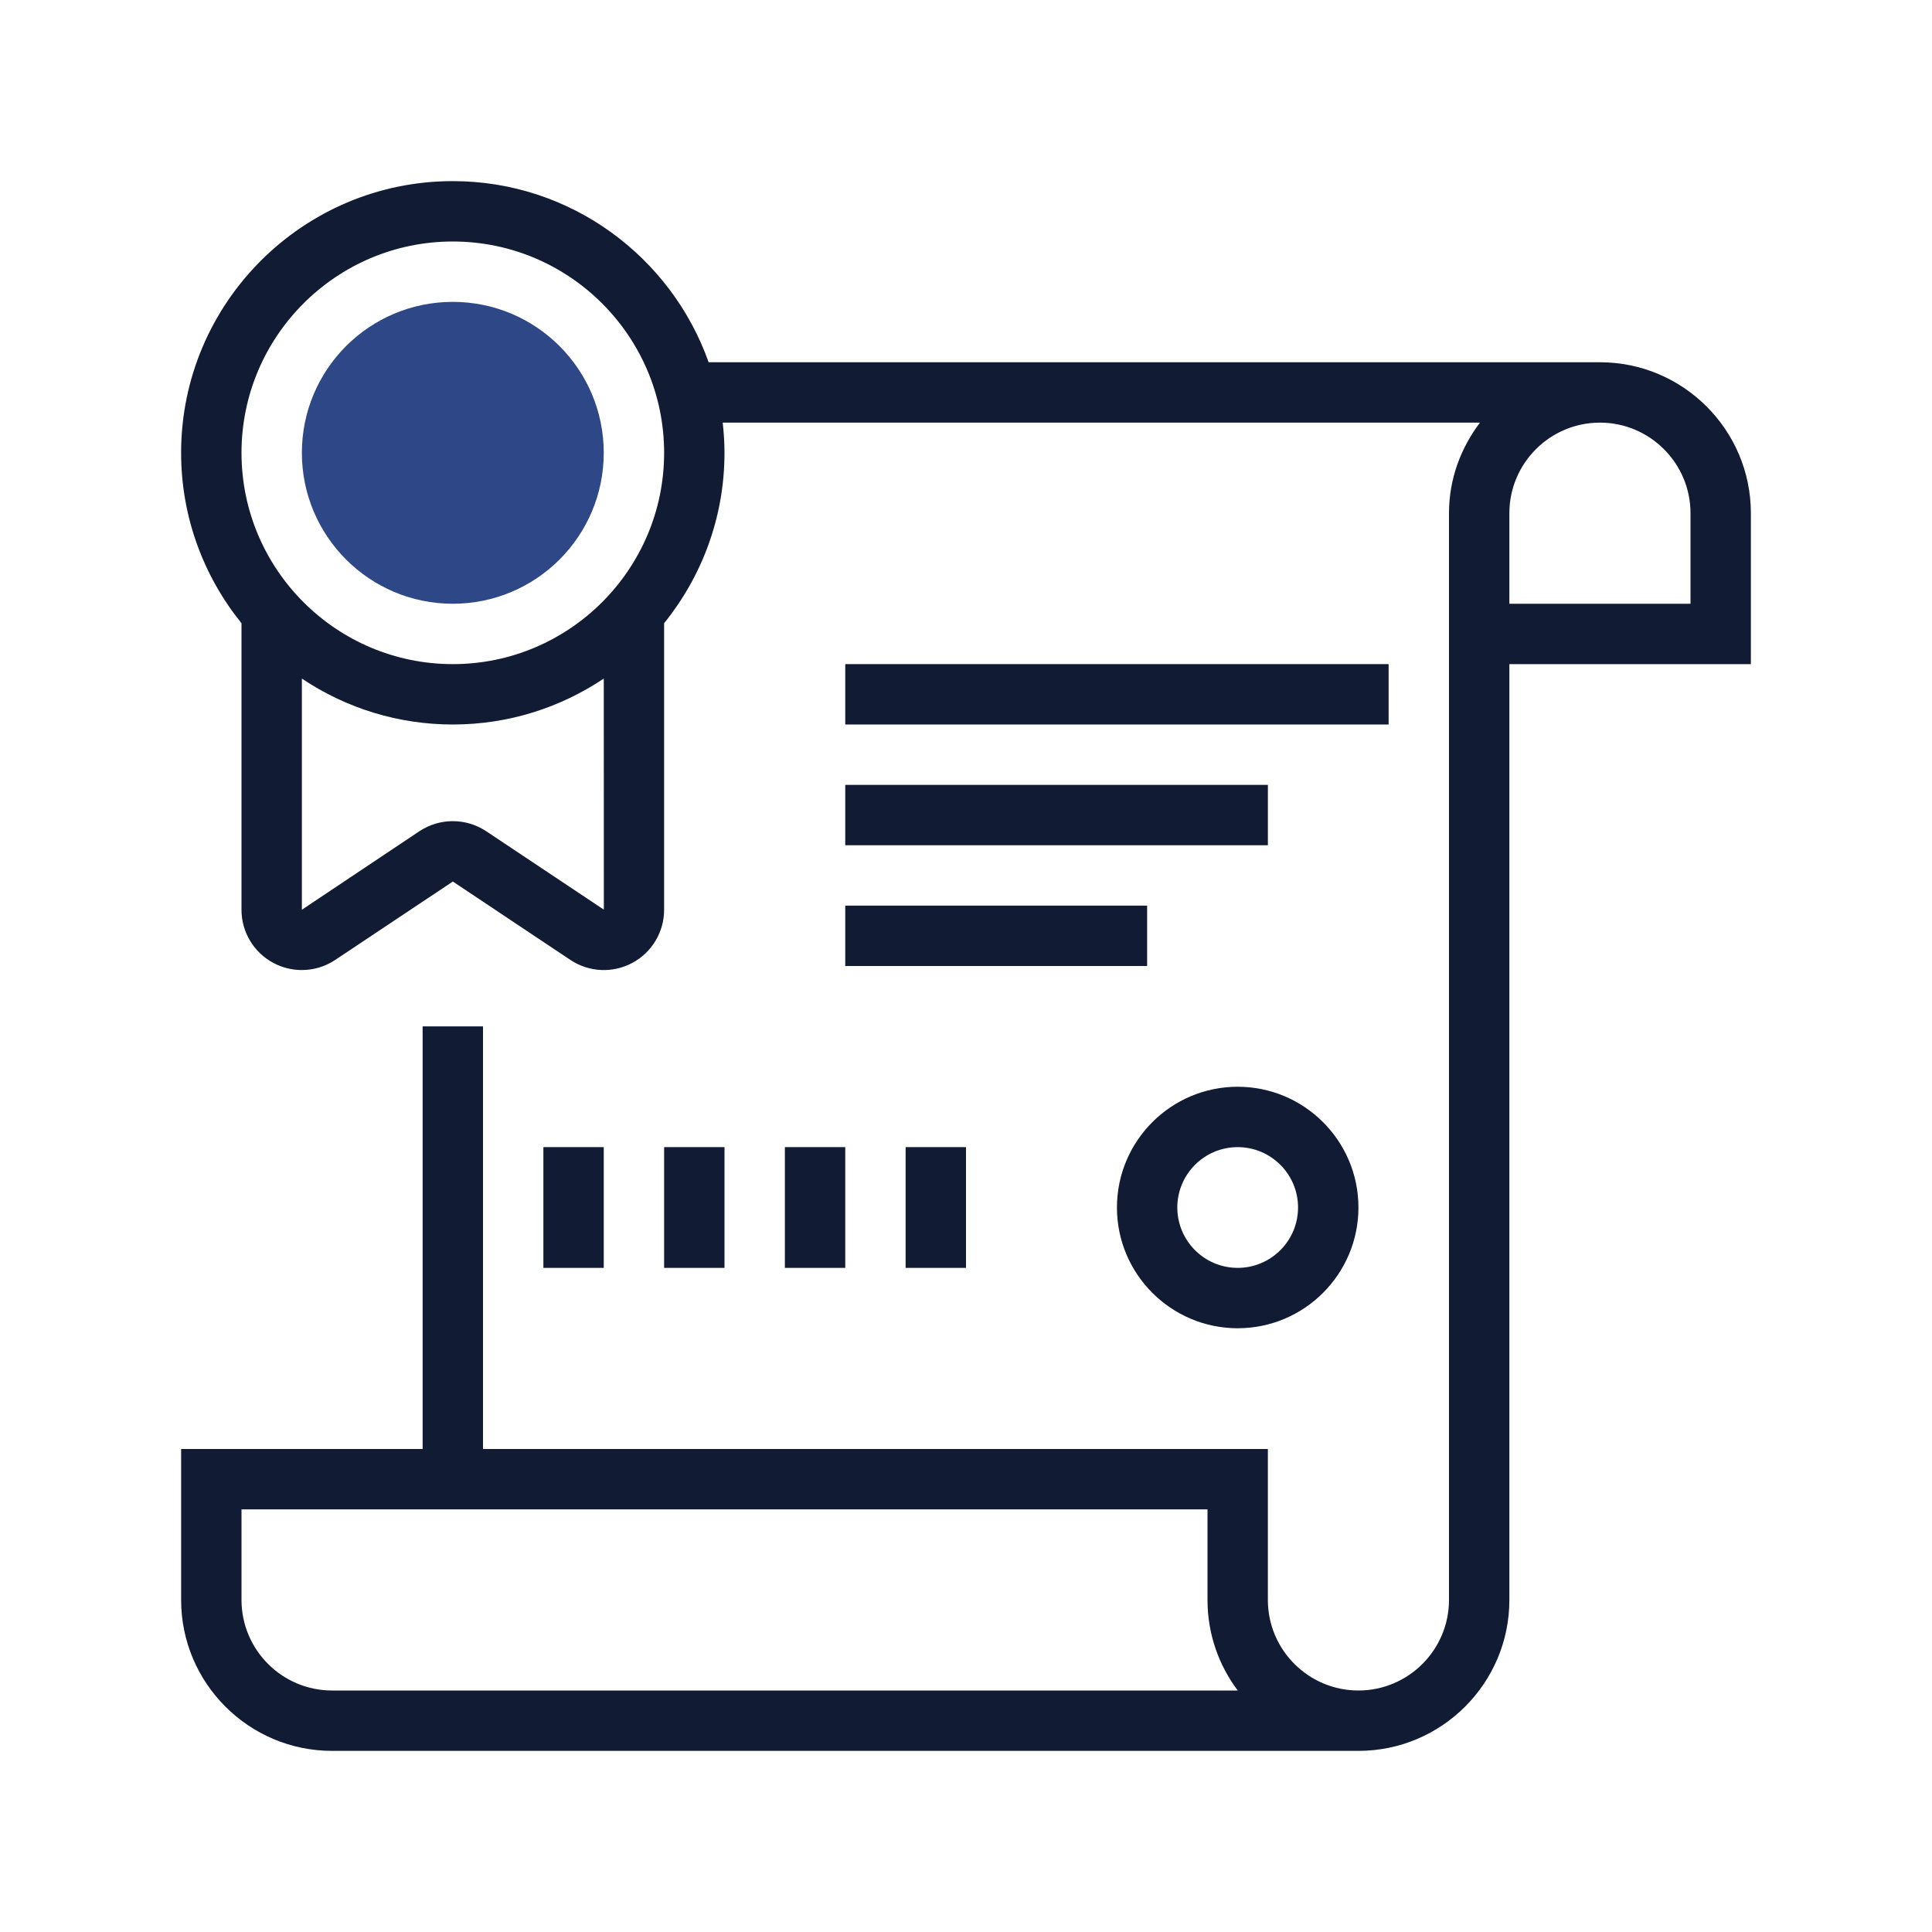
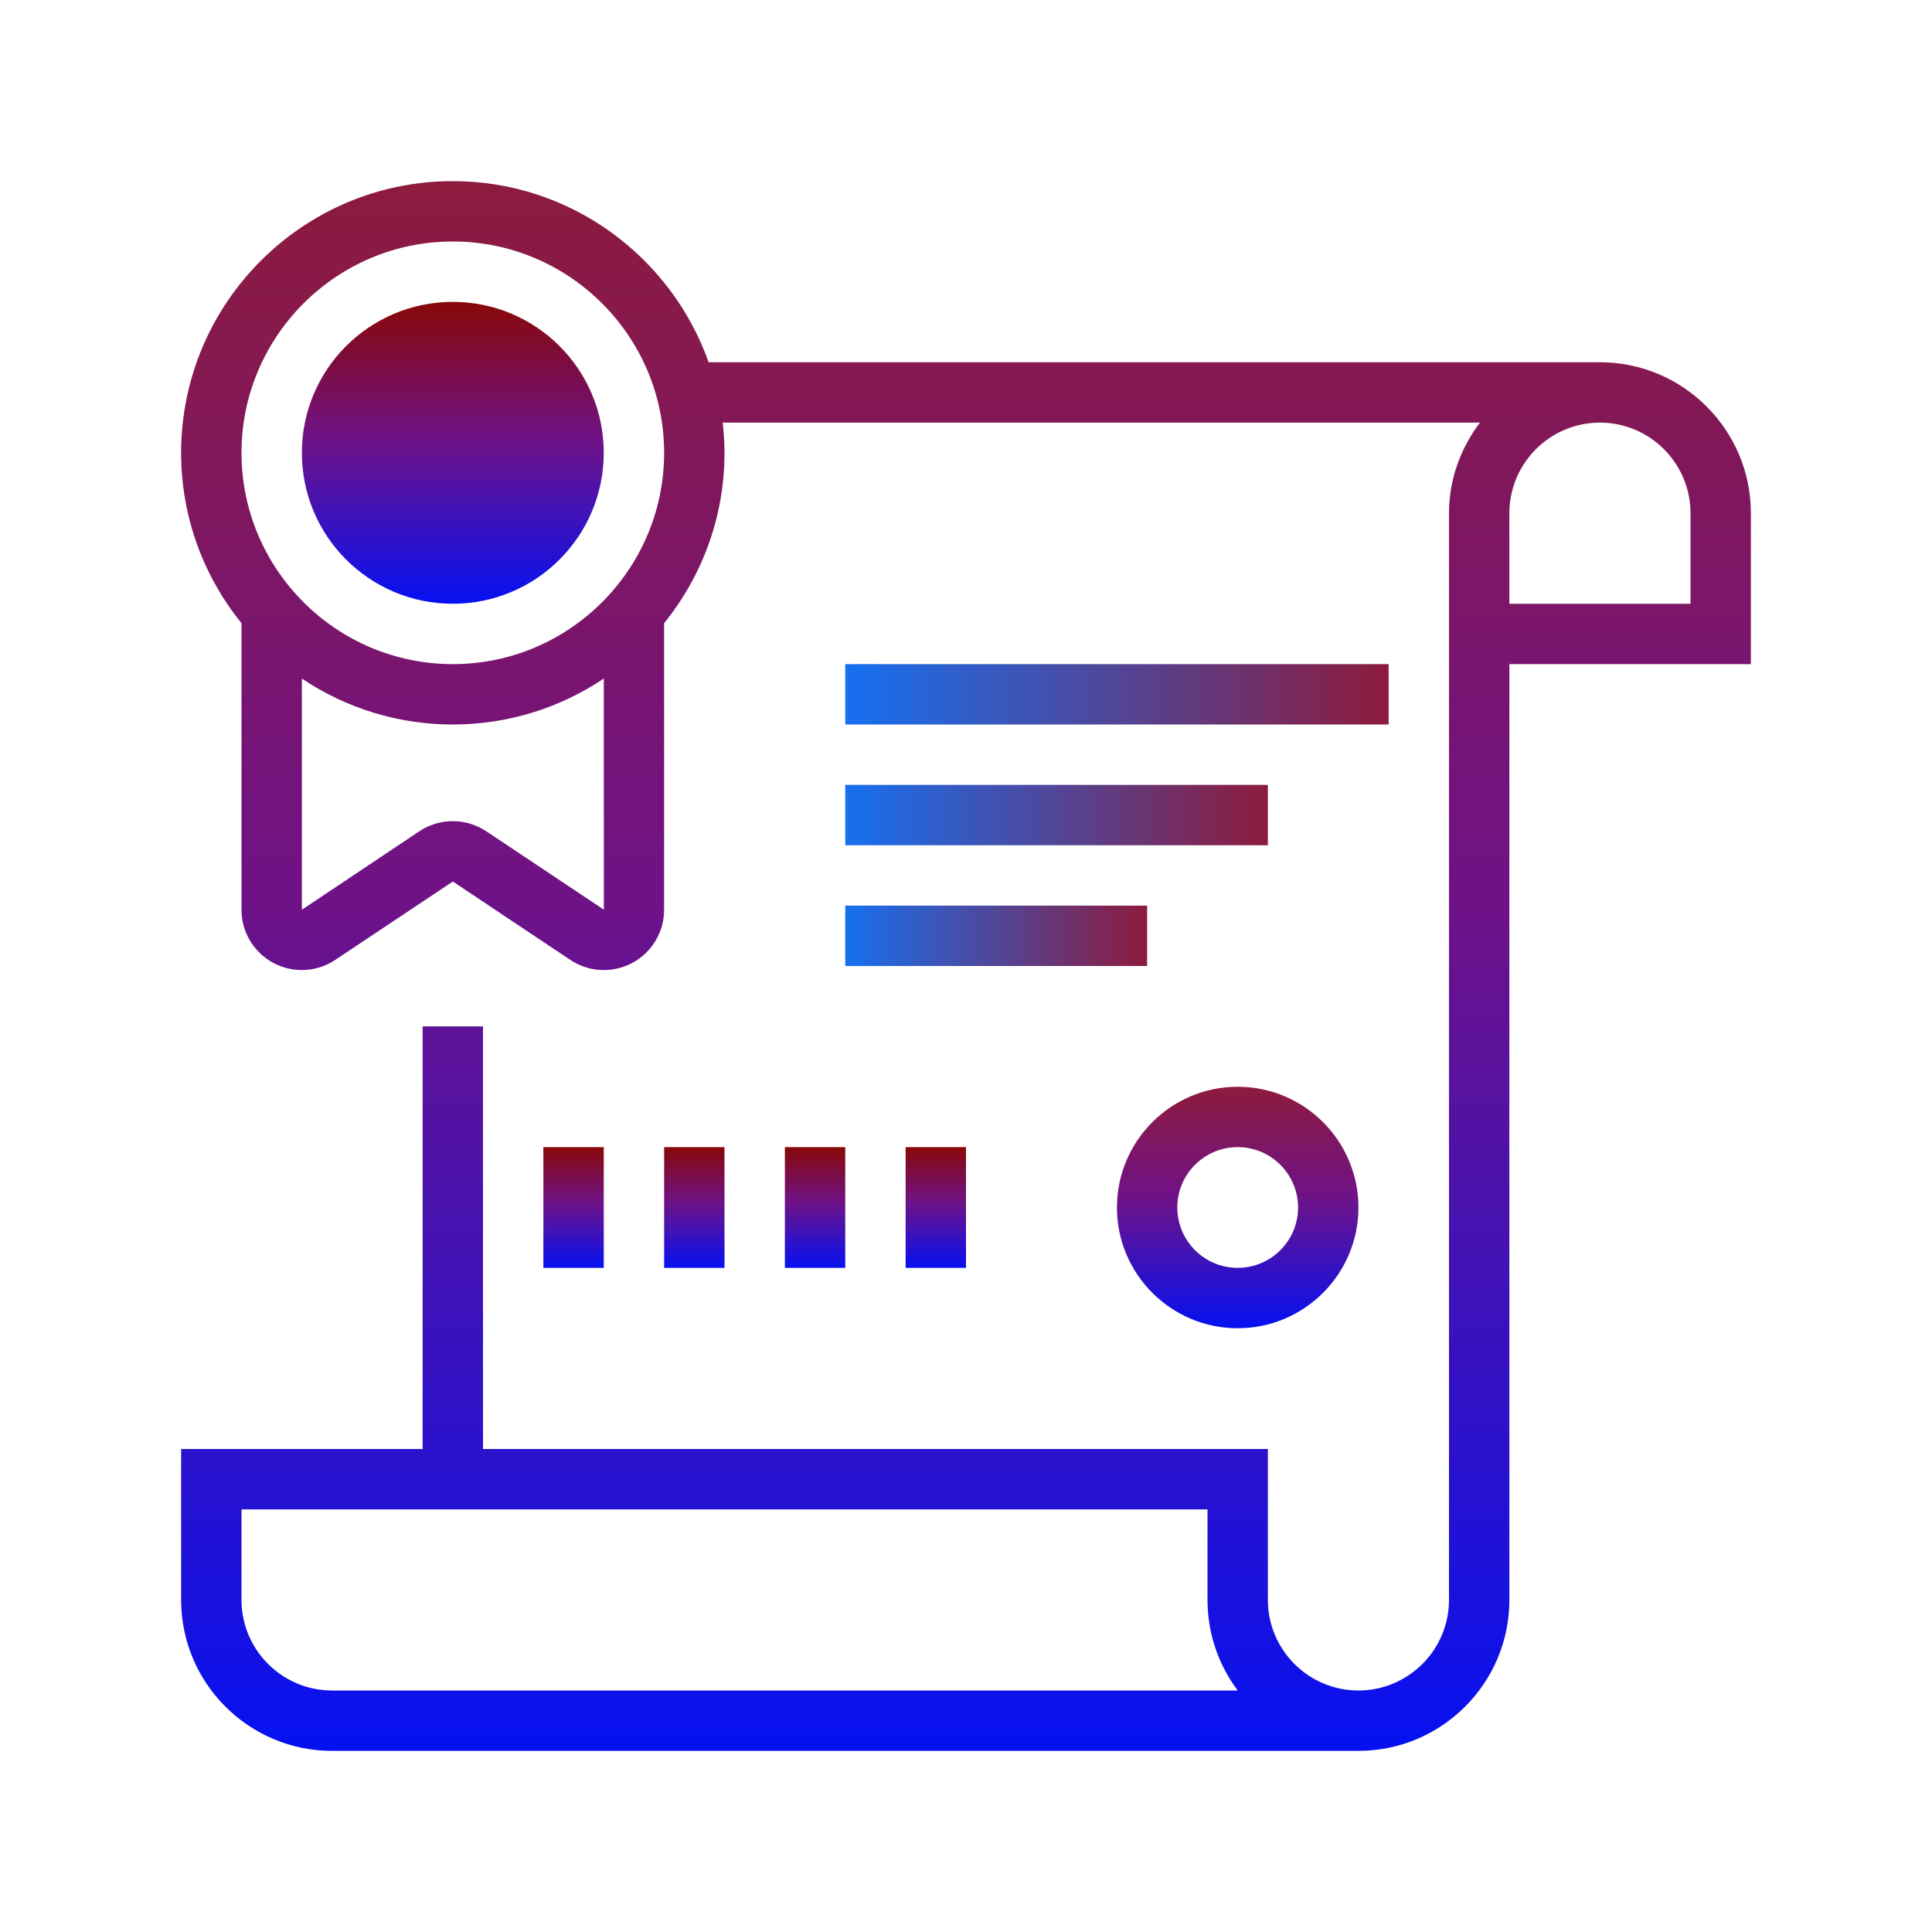
- <svg xmlns="http://www.w3.org/2000/svg" width="64" height="64" viewBox="0 0 172 172">
+ <svg xmlns="http://www.w3.org/2000/svg" width="172px" height="172px" viewBox="0 0 172 172" version="1.1">
  <defs>
-     <linearGradient x1="86" y1="14.109" x2="86" y2="159.393" gradientUnits="userSpaceOnUse" id="a">
-       <stop offset="0" stop-color="#111b33" />
-       <stop offset="1" stop-color="#111b33" />
+     <linearGradient x1="0.5" y1="0" x2="0.5" y2="1" id="gradient_1">
+       <stop offset="0" stop-color="#8D1B3D" />
+       <stop offset="0.457" stop-color="#6F1287" />
+       <stop offset="1" stop-color="#0511F2" />
    </linearGradient>
-     <linearGradient x1="99.438" y1="14.109" x2="99.438" y2="159.393" gradientUnits="userSpaceOnUse" id="b">
-       <stop offset="0" stop-color="#111b33" />
-       <stop offset="1" stop-color="#111b33" />
+     <linearGradient x1="7.843971E-05" y1="0.5" x2="1" y2="0.5" id="gradient_2">
+       <stop offset="0" stop-color="#1670F0" />
+       <stop offset="1" stop-color="#8D1B3D" />
    </linearGradient>
-     <linearGradient x1="94.063" y1="14.109" x2="94.063" y2="159.393" gradientUnits="userSpaceOnUse" id="c">
-       <stop offset="0" stop-color="#111b33" />
-       <stop offset="1" stop-color="#111b33" />
-     </linearGradient>
-     <linearGradient x1="88.688" y1="14.109" x2="88.688" y2="159.393" gradientUnits="userSpaceOnUse" id="d">
-       <stop offset="0" stop-color="#111b33" />
-       <stop offset="1" stop-color="#111b33" />
-     </linearGradient>
-     <linearGradient x1="110.188" y1="14.109" x2="110.188" y2="159.393" gradientUnits="userSpaceOnUse" id="e">
-       <stop offset="0" stop-color="#111b33" />
-       <stop offset="1" stop-color="#111b33" />
-     </linearGradient>
-     <linearGradient x1="83.313" y1="14.109" x2="83.313" y2="159.393" gradientUnits="userSpaceOnUse" id="f">
-       <stop offset="0" stop-color="#111b33" />
-       <stop offset="1" stop-color="#111b33" />
-     </linearGradient>
-     <linearGradient x1="72.563" y1="14.109" x2="72.563" y2="159.393" gradientUnits="userSpaceOnUse" id="g">
-       <stop offset="0" stop-color="#111b33" />
-       <stop offset="1" stop-color="#111b33" />
-     </linearGradient>
-     <linearGradient x1="61.813" y1="14.109" x2="61.813" y2="159.393" gradientUnits="userSpaceOnUse" id="h">
-       <stop offset="0" stop-color="#111b33" />
-       <stop offset="1" stop-color="#111b33" />
-     </linearGradient>
-     <linearGradient x1="51.063" y1="14.109" x2="51.063" y2="159.393" gradientUnits="userSpaceOnUse" id="i">
-       <stop offset="0" stop-color="#111b33" />
-       <stop offset="1" stop-color="#111b33" />
-     </linearGradient>
-     <linearGradient x1="40.313" y1="26.203" x2="40.313" y2="54.761" gradientUnits="userSpaceOnUse" id="j">
-       <stop offset="0" stop-color="#2d4787" />
-       <stop offset="1" stop-color="#2d4787" />
+     <linearGradient x1="0.5" y1="0" x2="0.5" y2="1" id="gradient_3">
+       <stop offset="0" stop-color="#880808" />
+       <stop offset="0.457" stop-color="#6F1287" />
+       <stop offset="1" stop-color="#0511F2" />
    </linearGradient>
  </defs>
-   <g fill="none" stroke-miterlimit="10" font-family="none" font-weight="none" font-size="none" text-anchor="none" style="mix-blend-mode:normal">
-     <path d="M0 172V0h172v172z" />
-     <path d="M142.438 32.25H63.088c-3.33-9.38-12.268-16.125-22.776-16.125-13.339 0-24.188 10.85-24.188 24.188 0 5.743 2.021 11.016 5.375 15.17v25.508a5.362 5.362 0 0 0 2.838 4.735 5.374 5.374 0 0 0 2.532.634 5.343 5.343 0 0 0 2.977-.903l10.468-6.977 10.463 6.977a5.36 5.36 0 0 0 5.512.269 5.364 5.364 0 0 0 2.835-4.736V55.483c3.354-4.152 5.375-9.427 5.375-15.17 0-.909-.06-1.804-.159-2.688h67.416c-1.706 2.252-2.757 5.026-2.757 8.062v96.75c0 4.446-3.617 8.063-8.062 8.063-4.446 0-8.063-3.617-8.063-8.063V129H43V91.375h-5.375V129h-21.5v13.438c0 7.409 6.028 13.437 13.438 13.437h91.375c7.409 0 13.437-6.028 13.437-13.438V59.126h21.5V45.687c0-7.409-6.028-13.437-13.437-13.437zM43.29 74.006a5.38 5.38 0 0 0-5.963.002l-10.452 6.983V60.411A24.064 24.064 0 0 0 40.313 64.5c4.969 0 9.591-1.51 13.44-4.09l.005 20.575zm-2.977-14.881c-10.372 0-18.813-8.441-18.813-18.813 0-10.37 8.441-18.812 18.813-18.812 10.37 0 18.812 8.441 18.812 18.813 0 10.37-8.441 18.812-18.813 18.812zM29.563 150.5c-4.446 0-8.063-3.617-8.063-8.063v-8.062h86v8.063c0 3.023 1.002 5.815 2.693 8.062zM150.5 53.75h-16.125v-8.063c0-4.445 3.617-8.062 8.063-8.062 4.445 0 8.062 3.617 8.062 8.063z" fill="url(#a)" />
-     <path d="M75.25 59.125h48.375V64.5H75.25z" fill="url(#b)" />
-     <path d="M75.25 69.875h37.625v5.375H75.25z" fill="url(#c)" />
-     <path d="M75.25 80.625h26.875V86H75.25z" fill="url(#d)" />
-     <path d="M99.438 107.5c0 5.929 4.82 10.75 10.75 10.75 5.928 0 10.75-4.821 10.75-10.75s-4.822-10.75-10.75-10.75c-5.93 0-10.75 4.821-10.75 10.75zm16.124 0a5.38 5.38 0 0 1-5.374 5.375 5.38 5.38 0 0 1-5.376-5.375 5.38 5.38 0 0 1 5.376-5.375 5.38 5.38 0 0 1 5.374 5.375z" fill="url(#e)" />
-     <path d="M80.625 102.125H86v10.75h-5.375z" fill="url(#f)" />
-     <path d="M69.875 102.125h5.375v10.75h-5.375z" fill="url(#g)" />
-     <path d="M59.125 102.125H64.5v10.75h-5.375z" fill="url(#h)" />
-     <path d="M48.375 102.125h5.375v10.75h-5.375z" fill="url(#i)" />
-     <path d="M40.313 26.875c-7.422 0-13.438 6.016-13.438 13.438 0 7.42 6.016 13.437 13.438 13.437 7.42 0 13.437-6.016 13.437-13.438 0-7.42-6.016-13.437-13.438-13.437z" fill="url(#j)" />
+   <g id="c-val-2">
+     <g id="Group">
+       <path d="M0 172L0 0L172 0L172 172L0 172Z" id="Shape" fill="none" stroke="none" />
+       <path d="M46.964 16.125L126.314 16.125C133.723 16.125 139.751 22.153 139.751 29.562L139.751 43.001L118.251 43.001L118.251 126.312C118.251 133.722 112.223 139.75 104.814 139.75L13.439 139.75C6.029 139.75 0.001 133.722 0.001 126.313L0.001 112.875L21.501 112.875L21.501 75.25L26.876 75.25L26.876 112.875L96.75 112.875L96.75 126.312C96.75 130.758 100.367 134.375 104.813 134.375C109.258 134.375 112.875 130.758 112.875 126.312L112.875 29.562C112.875 26.526 113.926 23.752 115.632 21.5L48.216 21.5C48.315 22.384 48.375 23.279 48.375 24.188C48.375 29.931 46.354 35.206 43 39.358L43 64.865C43.002 66.846 41.912 68.667 40.165 69.601C38.419 70.537 36.3 70.433 34.653 69.332L24.19 62.355L13.722 69.332C12.841 69.922 11.805 70.236 10.745 70.235C9.862 70.235 8.992 70.017 8.213 69.601C6.465 68.669 5.374 66.848 5.375 64.866L5.375 39.358C2.021 35.204 0 29.931 0 24.188C0 10.85 10.849 0 24.188 0C34.696 0 43.634 6.745 46.964 16.125ZM24.188 43L24.189 43C34.56 42.999 43.001 34.558 43.001 24.188C43.001 13.816 34.559 5.375 24.189 5.375C13.817 5.375 5.376 13.817 5.376 24.187C5.376 34.559 13.816 42.999 24.188 43ZM118.251 37.625L134.376 37.625L134.376 29.563C134.376 25.117 130.759 21.5 126.314 21.5C121.868 21.5 118.251 25.117 118.251 29.562L118.251 37.625ZM27.166 57.881C25.36 56.679 23.009 56.68 21.203 57.883L10.751 64.866L10.751 44.286C14.724 46.955 19.403 48.379 24.189 48.375C29.158 48.375 33.78 46.865 37.629 44.285L37.634 64.86L27.166 57.881ZM13.439 134.375C8.993 134.375 5.376 130.758 5.376 126.312L5.376 118.25L91.376 118.25L91.376 126.313C91.376 129.336 92.378 132.128 94.069 134.375L13.439 134.375Z" transform="translate(16.12399 16.125)" id="Shape" fill="url(#gradient_1)" fill-rule="evenodd" stroke="none" />
+       <path d="M0 0L48.375 0L48.375 5.375L0 5.375L0 0Z" transform="translate(75.25 59.125)" id="Shape" fill="url(#gradient_2)" stroke="none" />
+       <path d="M0 0L37.625 0L37.625 5.375L0 5.375L0 0Z" transform="translate(75.25 69.875)" id="Shape" fill="url(#gradient_2)" stroke="none" />
+       <path d="M0 0L26.875 0L26.875 5.375L0 5.375L0 0Z" transform="translate(75.25 80.625)" id="Shape" fill="url(#gradient_2)" stroke="none" />
+       <path d="M10.75 21.5C4.82 21.5 0 16.679 0 10.75C0 4.821 4.82 0 10.75 0C16.678 0 21.5 4.821 21.5 10.75C21.5 16.679 16.678 21.5 10.75 21.5ZM10.751 16.125C13.717 16.121 16.122 13.717 16.124 10.75C16.121 7.783 13.717 5.378 10.75 5.375C7.782 5.377 5.377 7.782 5.374 10.75C5.377 13.718 7.783 16.123 10.751 16.125Z" transform="translate(99.43799 96.75)" id="Shape" fill="url(#gradient_1)" fill-rule="evenodd" stroke="none" />
+       <path d="M0 0L5.375 0L5.375 10.75L0 10.75L0 0Z" transform="translate(80.625 102.125)" id="Shape" fill="url(#gradient_3)" stroke="none" />
+       <path d="M0 0L5.375 0L5.375 10.75L0 10.75L0 0Z" transform="translate(69.875 102.125)" id="Shape" fill="url(#gradient_3)" stroke="none" />
+       <path d="M0 0L5.375 0L5.375 10.75L0 10.75L0 0Z" transform="translate(59.125 102.125)" id="Shape" fill="url(#gradient_3)" stroke="none" />
+       <path d="M0 0L5.375 0L5.375 10.75L0 10.75L0 0Z" transform="translate(48.375 102.125)" id="Shape" fill="url(#gradient_3)" stroke="none" />
+       <path d="M13.438 0C6.016 0 0 6.016 0 13.438C0 20.858 6.016 26.875 13.438 26.875C20.858 26.875 26.875 20.859 26.875 13.437C26.875 6.017 20.859 0 13.437 0L13.438 0Z" transform="translate(26.875 26.875)" id="Shape" fill="url(#gradient_3)" stroke="none" />
+     </g>
  </g>
</svg>
